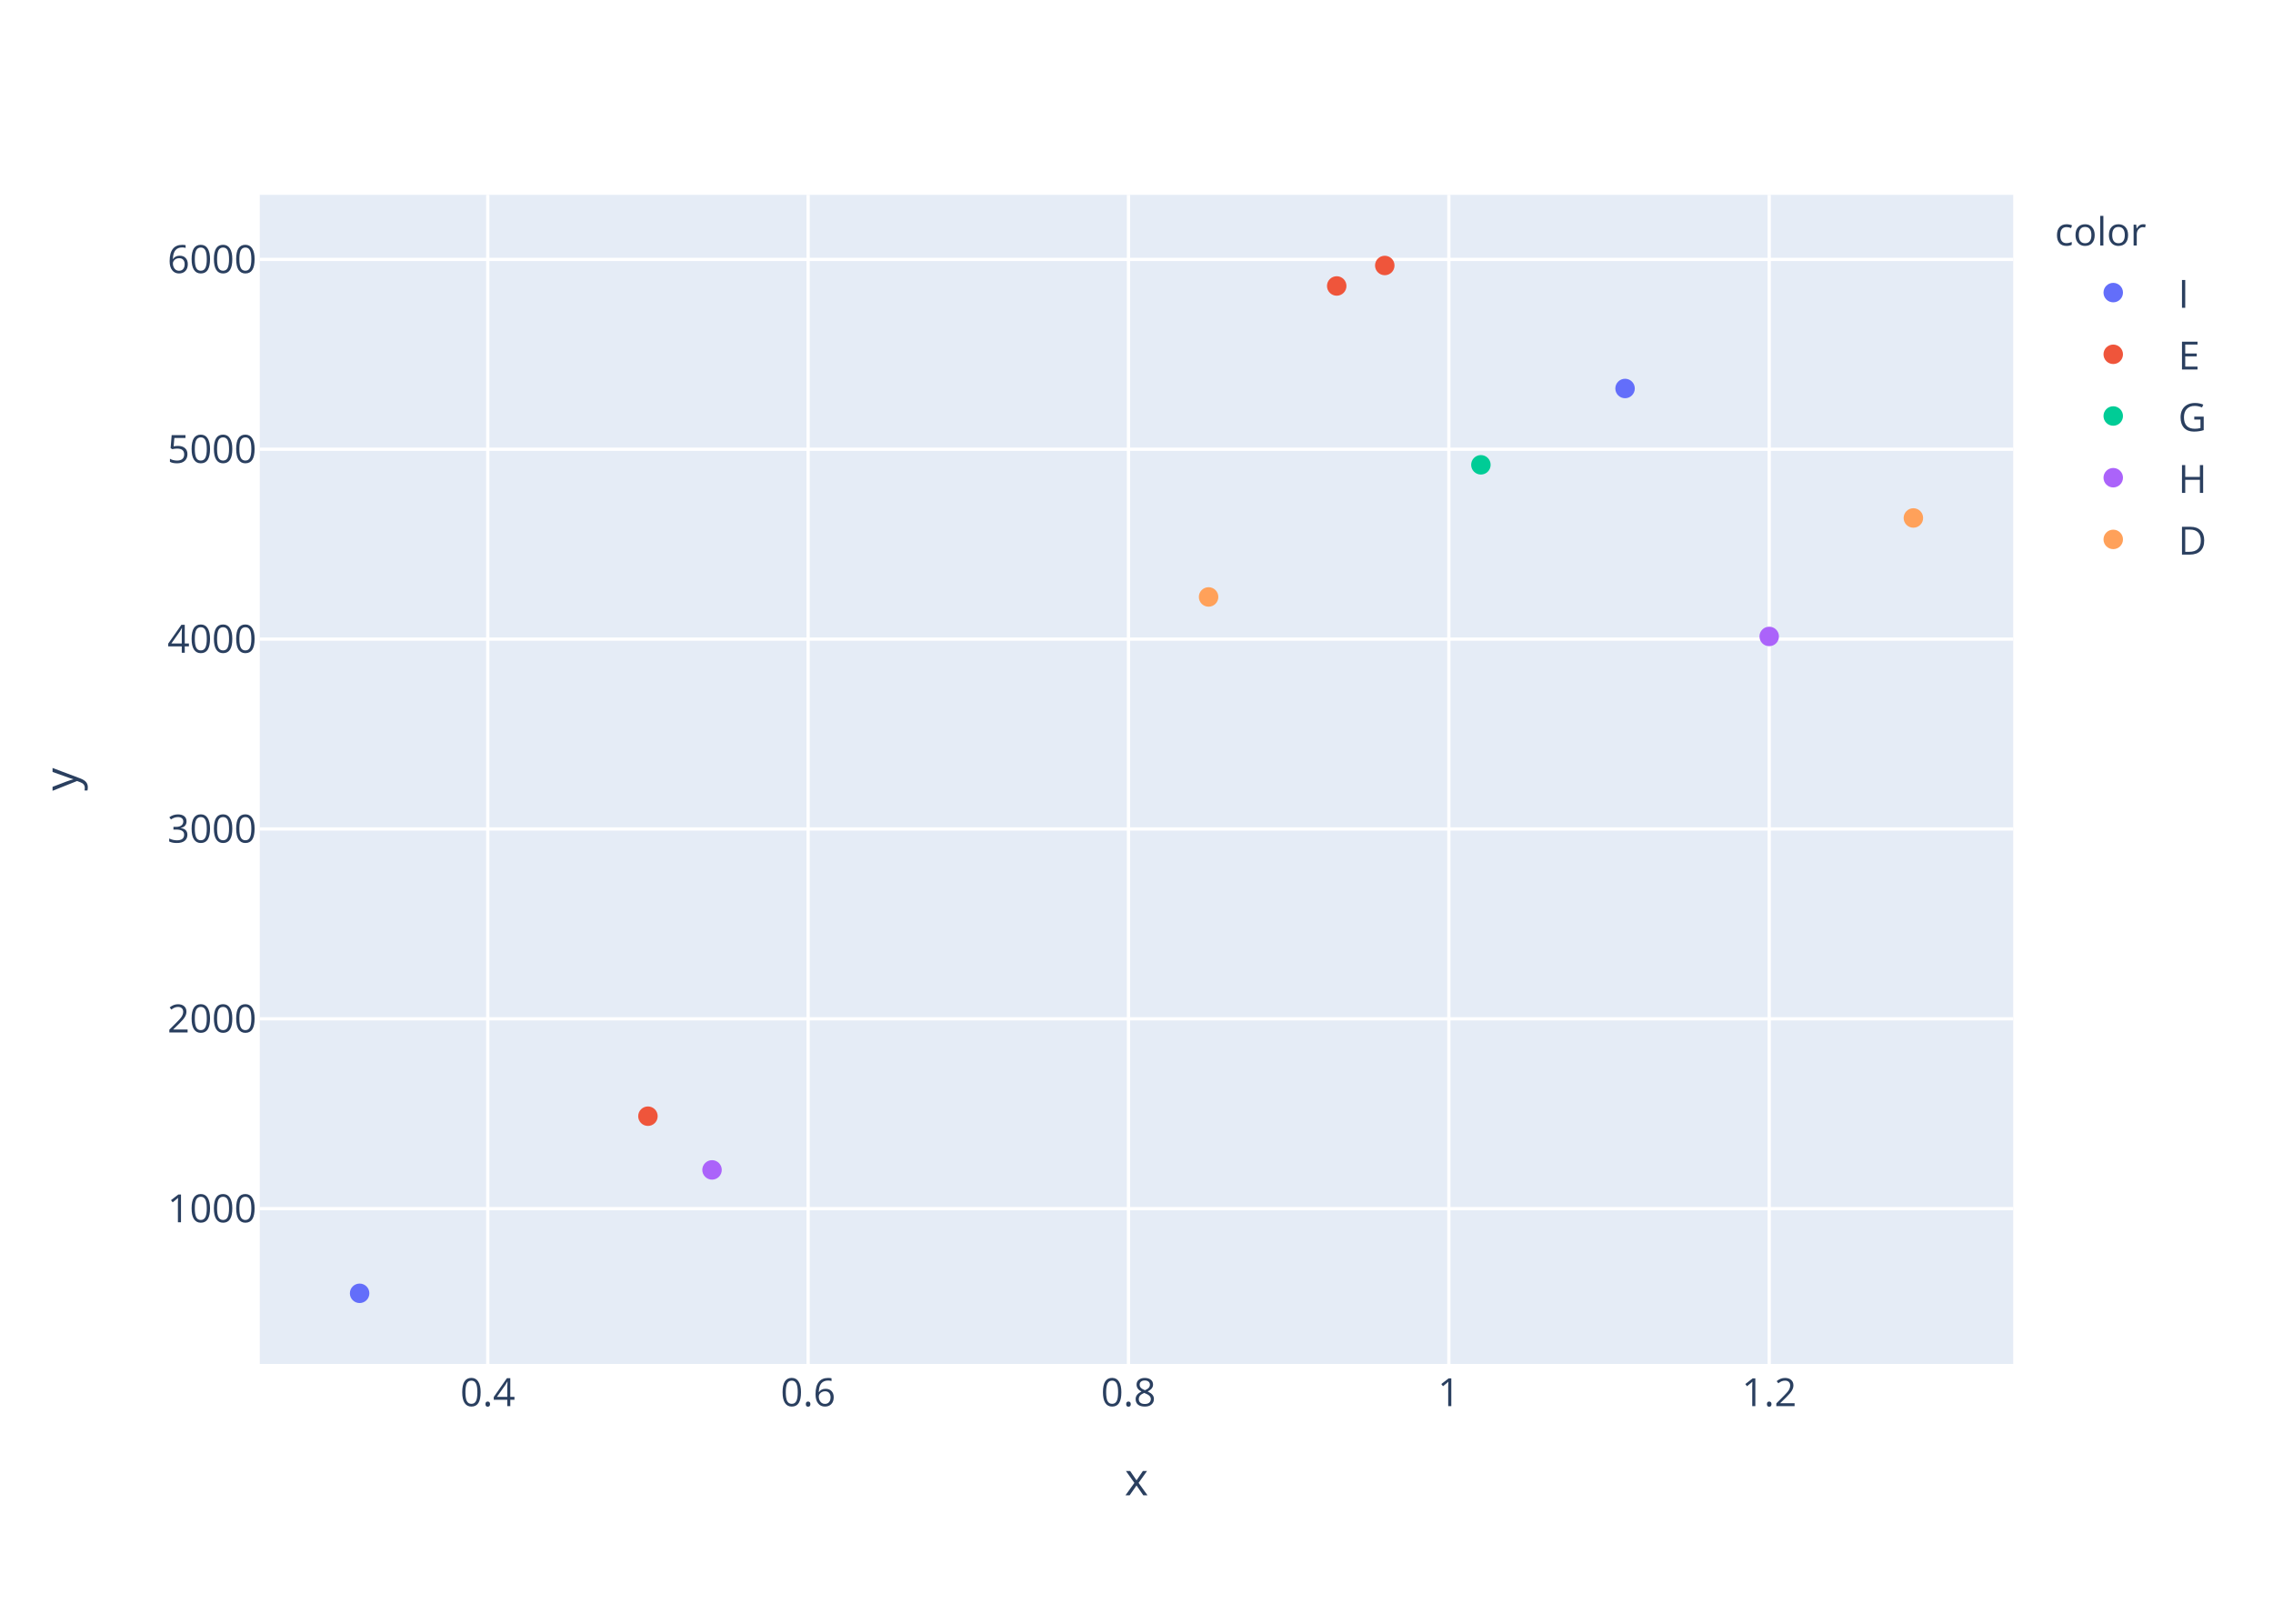
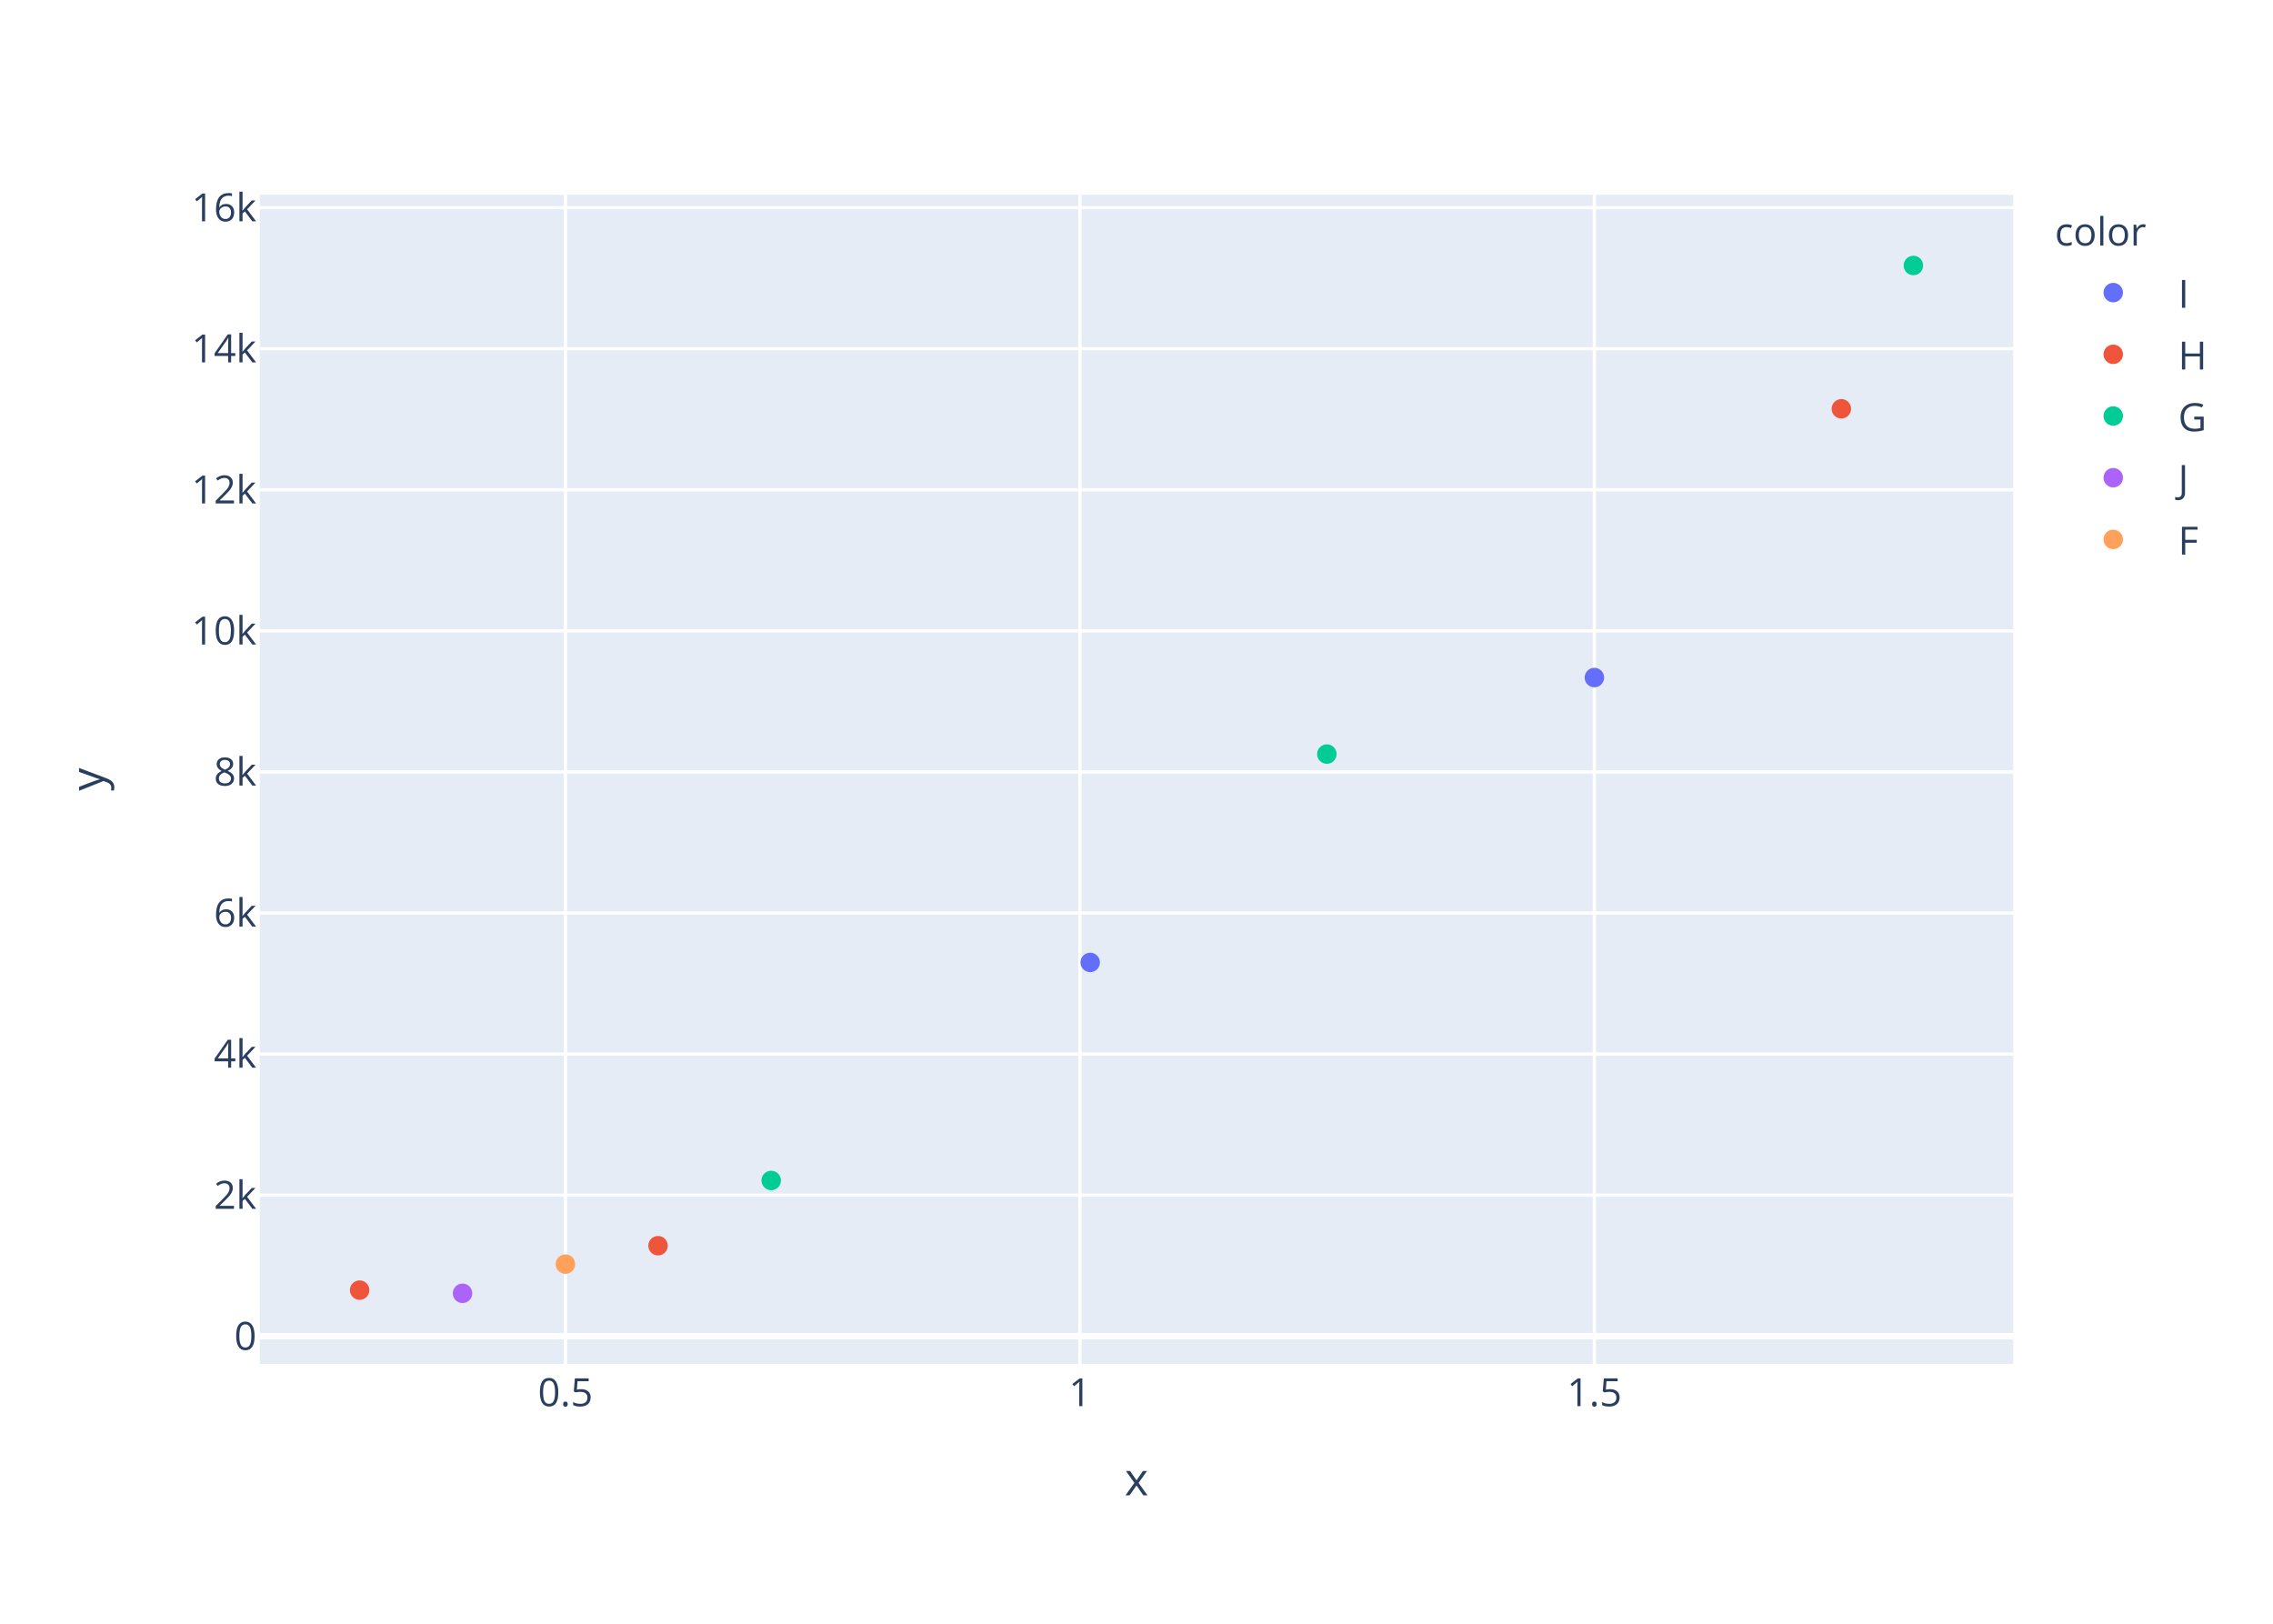
<svg xmlns="http://www.w3.org/2000/svg" class="main-svg" width="700" height="500" viewBox="0 0 700 500">
  <rect x="0" y="0" width="700" height="500" style="fill: rgb(255, 255, 255); fill-opacity: 1;" />
-   <defs id="defs-3e7846">
+   <defs id="defs-4c1259">
    <g class="clips">
-       <clipPath id="clip3e7846xyplot" class="plotclip">
+       <clipPath id="clip4c1259xyplot" class="plotclip">
        <rect width="540" height="360" />
      </clipPath>
-       <clipPath class="axesclip" id="clip3e7846x">
+       <clipPath class="axesclip" id="clip4c1259x">
        <rect x="80" y="0" width="540" height="500" />
      </clipPath>
-       <clipPath class="axesclip" id="clip3e7846y">
+       <clipPath class="axesclip" id="clip4c1259y">
        <rect x="0" y="60" width="700" height="360" />
      </clipPath>
-       <clipPath class="axesclip" id="clip3e7846xy">
+       <clipPath class="axesclip" id="clip4c1259xy">
        <rect x="80" y="60" width="540" height="360" />
      </clipPath>
    </g>
    <g class="gradients" />
  </defs>
  <g class="bglayer">
    <rect class="bg" x="80" y="60" width="540" height="360" style="fill: rgb(229, 236, 246); fill-opacity: 1; stroke-width: 0;" />
  </g>
  <g class="layer-below">
    <g class="imagelayer" />
    <g class="shapelayer" />
  </g>
  <g class="cartesianlayer">
    <g class="subplot xy">
      <g class="layer-subplot">
        <g class="shapelayer" />
        <g class="imagelayer" />
      </g>
      <g class="gridlayer">
        <g class="x">
-           <path class="xgrid crisp" transform="translate(150.21,0)" d="M0,60v360" style="stroke: rgb(255, 255, 255); stroke-opacity: 1; stroke-width: 1px;" />
-           <path class="xgrid crisp" transform="translate(248.87,0)" d="M0,60v360" style="stroke: rgb(255, 255, 255); stroke-opacity: 1; stroke-width: 1px;" />
-           <path class="xgrid crisp" transform="translate(347.53,0)" d="M0,60v360" style="stroke: rgb(255, 255, 255); stroke-opacity: 1; stroke-width: 1px;" />
-           <path class="xgrid crisp" transform="translate(446.19,0)" d="M0,60v360" style="stroke: rgb(255, 255, 255); stroke-opacity: 1; stroke-width: 1px;" />
-           <path class="xgrid crisp" transform="translate(544.85,0)" d="M0,60v360" style="stroke: rgb(255, 255, 255); stroke-opacity: 1; stroke-width: 1px;" />
+           <path class="xgrid crisp" transform="translate(174.13,0)" d="M0,60v360" style="stroke: rgb(255, 255, 255); stroke-opacity: 1; stroke-width: 1px;" />
+           <path class="xgrid crisp" transform="translate(332.57,0)" d="M0,60v360" style="stroke: rgb(255, 255, 255); stroke-opacity: 1; stroke-width: 1px;" />
+           <path class="xgrid crisp" transform="translate(491.01,0)" d="M0,60v360" style="stroke: rgb(255, 255, 255); stroke-opacity: 1; stroke-width: 1px;" />
        </g>
        <g class="y">
-           <path class="ygrid crisp" transform="translate(0,372.18)" d="M80,0h540" style="stroke: rgb(255, 255, 255); stroke-opacity: 1; stroke-width: 1px;" />
-           <path class="ygrid crisp" transform="translate(0,313.72)" d="M80,0h540" style="stroke: rgb(255, 255, 255); stroke-opacity: 1; stroke-width: 1px;" />
-           <path class="ygrid crisp" transform="translate(0,255.26)" d="M80,0h540" style="stroke: rgb(255, 255, 255); stroke-opacity: 1; stroke-width: 1px;" />
-           <path class="ygrid crisp" transform="translate(0,196.8)" d="M80,0h540" style="stroke: rgb(255, 255, 255); stroke-opacity: 1; stroke-width: 1px;" />
-           <path class="ygrid crisp" transform="translate(0,138.34)" d="M80,0h540" style="stroke: rgb(255, 255, 255); stroke-opacity: 1; stroke-width: 1px;" />
-           <path class="ygrid crisp" transform="translate(0,79.88)" d="M80,0h540" style="stroke: rgb(255, 255, 255); stroke-opacity: 1; stroke-width: 1px;" />
-         </g>
-       </g>
-       <g class="zerolinelayer" />
+           <path class="ygrid crisp" transform="translate(0,368.02)" d="M80,0h540" style="stroke: rgb(255, 255, 255); stroke-opacity: 1; stroke-width: 1px;" />
+           <path class="ygrid crisp" transform="translate(0,324.58)" d="M80,0h540" style="stroke: rgb(255, 255, 255); stroke-opacity: 1; stroke-width: 1px;" />
+           <path class="ygrid crisp" transform="translate(0,281.14)" d="M80,0h540" style="stroke: rgb(255, 255, 255); stroke-opacity: 1; stroke-width: 1px;" />
+           <path class="ygrid crisp" transform="translate(0,237.7)" d="M80,0h540" style="stroke: rgb(255, 255, 255); stroke-opacity: 1; stroke-width: 1px;" />
+           <path class="ygrid crisp" transform="translate(0,194.26)" d="M80,0h540" style="stroke: rgb(255, 255, 255); stroke-opacity: 1; stroke-width: 1px;" />
+           <path class="ygrid crisp" transform="translate(0,150.82)" d="M80,0h540" style="stroke: rgb(255, 255, 255); stroke-opacity: 1; stroke-width: 1px;" />
+           <path class="ygrid crisp" transform="translate(0,107.38)" d="M80,0h540" style="stroke: rgb(255, 255, 255); stroke-opacity: 1; stroke-width: 1px;" />
+           <path class="ygrid crisp" transform="translate(0,63.94)" d="M80,0h540" style="stroke: rgb(255, 255, 255); stroke-opacity: 1; stroke-width: 1px;" />
+         </g>
+       </g>
+       <g class="zerolinelayer">
+         <path class="yzl zl crisp" transform="translate(0,411.46)" d="M80,0h540" style="stroke: rgb(255, 255, 255); stroke-opacity: 1; stroke-width: 2px;" />
+       </g>
      <path class="xlines-below" />
      <path class="ylines-below" />
      <g class="overlines-below" />
      <g class="xaxislayer-below" />
      <g class="yaxislayer-below" />
      <g class="overaxes-below" />
-       <g class="plot" transform="translate(80, 60)" clip-path="url('#clip3e7846xyplot')">
+       <g class="plot" transform="translate(80, 60)" clip-path="url('#clip4c1259xyplot')">
        <g class="scatterlayer mlayer">
-           <g class="trace scatter tracebc5780" style="stroke-miterlimit: 2; opacity: 1;">
-             <g class="fills" />
-             <g class="errorbars" />
-             <g class="lines" />
-             <g class="points">
-               <path class="point plotly-customdata" transform="translate(420.46,59.63)" d="M3,0A3,3 0 1,1 0,-3A3,3 0 0,1 3,0Z" style="opacity: 1; stroke-width: 0px; fill: rgb(99, 110, 250); fill-opacity: 1;" />
-               <path class="point plotly-customdata" transform="translate(30.75,338.25)" d="M3,0A3,3 0 1,1 0,-3A3,3 0 0,1 3,0Z" style="opacity: 1; stroke-width: 0px; fill: rgb(99, 110, 250); fill-opacity: 1;" />
-             </g>
-             <g class="text" />
-           </g>
-           <g class="trace scatter trace3cab00" style="stroke-miterlimit: 2; opacity: 1;">
-             <g class="fills" />
-             <g class="errorbars" />
-             <g class="lines" />
-             <g class="points">
-               <path class="point plotly-customdata" transform="translate(331.66,28.06)" d="M3,0A3,3 0 1,1 0,-3A3,3 0 0,1 3,0Z" style="opacity: 1; stroke-width: 0px; fill: rgb(239, 85, 59); fill-opacity: 1;" />
-               <path class="point plotly-customdata" transform="translate(119.54,283.71)" d="M3,0A3,3 0 1,1 0,-3A3,3 0 0,1 3,0Z" style="opacity: 1; stroke-width: 0px; fill: rgb(239, 85, 59); fill-opacity: 1;" />
-               <path class="point plotly-customdata" transform="translate(346.46,21.75)" d="M3,0A3,3 0 1,1 0,-3A3,3 0 0,1 3,0Z" style="opacity: 1; stroke-width: 0px; fill: rgb(239, 85, 59); fill-opacity: 1;" />
-             </g>
-             <g class="text" />
-           </g>
-           <g class="trace scatter traceb47942" style="stroke-miterlimit: 2; opacity: 1;">
-             <g class="fills" />
-             <g class="errorbars" />
-             <g class="lines" />
-             <g class="points">
-               <path class="point plotly-customdata" transform="translate(376.06,83.13)" d="M3,0A3,3 0 1,1 0,-3A3,3 0 0,1 3,0Z" style="opacity: 1; stroke-width: 0px; fill: rgb(0, 204, 150); fill-opacity: 1;" />
-             </g>
-             <g class="text" />
-           </g>
-           <g class="trace scatter trace5ed1ef" style="stroke-miterlimit: 2; opacity: 1;">
-             <g class="fills" />
-             <g class="errorbars" />
-             <g class="lines" />
-             <g class="points">
-               <path class="point plotly-customdata" transform="translate(139.28,300.25)" d="M3,0A3,3 0 1,1 0,-3A3,3 0 0,1 3,0Z" style="opacity: 1; stroke-width: 0px; fill: rgb(171, 99, 250); fill-opacity: 1;" />
-               <path class="point plotly-customdata" transform="translate(464.85,135.98)" d="M3,0A3,3 0 1,1 0,-3A3,3 0 0,1 3,0Z" style="opacity: 1; stroke-width: 0px; fill: rgb(171, 99, 250); fill-opacity: 1;" />
-             </g>
-             <g class="text" />
-           </g>
-           <g class="trace scatter trace59d9d1" style="stroke-miterlimit: 2; opacity: 1;">
-             <g class="fills" />
-             <g class="errorbars" />
-             <g class="lines" />
-             <g class="points">
-               <path class="point plotly-customdata" transform="translate(292.2,123.82)" d="M3,0A3,3 0 1,1 0,-3A3,3 0 0,1 3,0Z" style="opacity: 1; stroke-width: 0px; fill: rgb(255, 161, 90); fill-opacity: 1;" />
-               <path class="point plotly-customdata" transform="translate(509.25,99.5)" d="M3,0A3,3 0 1,1 0,-3A3,3 0 0,1 3,0Z" style="opacity: 1; stroke-width: 0px; fill: rgb(255, 161, 90); fill-opacity: 1;" />
+           <g class="trace scatter tracee21eff" style="stroke-miterlimit: 2; opacity: 1;">
+             <g class="fills" />
+             <g class="errorbars" />
+             <g class="lines" />
+             <g class="points">
+               <path class="point plotly-customdata" transform="translate(255.74,236.36)" d="M3,0A3,3 0 1,1 0,-3A3,3 0 0,1 3,0Z" style="opacity: 1; stroke-width: 0px; fill: rgb(99, 110, 250); fill-opacity: 1;" />
+               <path class="point plotly-customdata" transform="translate(411.01,148.64)" d="M3,0A3,3 0 1,1 0,-3A3,3 0 0,1 3,0Z" style="opacity: 1; stroke-width: 0px; fill: rgb(99, 110, 250); fill-opacity: 1;" />
+             </g>
+             <g class="text" />
+           </g>
+           <g class="trace scatter tracebfa28a" style="stroke-miterlimit: 2; opacity: 1;">
+             <g class="fills" />
+             <g class="errorbars" />
+             <g class="lines" />
+             <g class="points">
+               <path class="point plotly-customdata" transform="translate(487.07,65.88)" d="M3,0A3,3 0 1,1 0,-3A3,3 0 0,1 3,0Z" style="opacity: 1; stroke-width: 0px; fill: rgb(239, 85, 59); fill-opacity: 1;" />
+               <path class="point plotly-customdata" transform="translate(30.75,337.27)" d="M3,0A3,3 0 1,1 0,-3A3,3 0 0,1 3,0Z" style="opacity: 1; stroke-width: 0px; fill: rgb(239, 85, 59); fill-opacity: 1;" />
+               <path class="point plotly-customdata" transform="translate(122.65,323.59)" d="M3,0A3,3 0 1,1 0,-3A3,3 0 0,1 3,0Z" style="opacity: 1; stroke-width: 0px; fill: rgb(239, 85, 59); fill-opacity: 1;" />
+             </g>
+             <g class="text" />
+           </g>
+           <g class="trace scatter trace5ce857" style="stroke-miterlimit: 2; opacity: 1;">
+             <g class="fills" />
+             <g class="errorbars" />
+             <g class="lines" />
+             <g class="points">
+               <path class="point plotly-customdata" transform="translate(157.5,303.5)" d="M3,0A3,3 0 1,1 0,-3A3,3 0 0,1 3,0Z" style="opacity: 1; stroke-width: 0px; fill: rgb(0, 204, 150); fill-opacity: 1;" />
+               <path class="point plotly-customdata" transform="translate(328.62,172.2)" d="M3,0A3,3 0 1,1 0,-3A3,3 0 0,1 3,0Z" style="opacity: 1; stroke-width: 0px; fill: rgb(0, 204, 150); fill-opacity: 1;" />
+               <path class="point plotly-customdata" transform="translate(509.25,21.75)" d="M3,0A3,3 0 1,1 0,-3A3,3 0 0,1 3,0Z" style="opacity: 1; stroke-width: 0px; fill: rgb(0, 204, 150); fill-opacity: 1;" />
+             </g>
+             <g class="text" />
+           </g>
+           <g class="trace scatter trace0b70b5" style="stroke-miterlimit: 2; opacity: 1;">
+             <g class="fills" />
+             <g class="errorbars" />
+             <g class="lines" />
+             <g class="points">
+               <path class="point plotly-customdata" transform="translate(62.44,338.25)" d="M3,0A3,3 0 1,1 0,-3A3,3 0 0,1 3,0Z" style="opacity: 1; stroke-width: 0px; fill: rgb(171, 99, 250); fill-opacity: 1;" />
+             </g>
+             <g class="text" />
+           </g>
+           <g class="trace scatter trace0f28bf" style="stroke-miterlimit: 2; opacity: 1;">
+             <g class="fills" />
+             <g class="errorbars" />
+             <g class="lines" />
+             <g class="points">
+               <path class="point plotly-customdata" transform="translate(94.13,329.26)" d="M3,0A3,3 0 1,1 0,-3A3,3 0 0,1 3,0Z" style="opacity: 1; stroke-width: 0px; fill: rgb(255, 161, 90); fill-opacity: 1;" />
            </g>
            <g class="text" />
          </g>
        </g>
      </g>
      <g class="overplot" />
      <path class="xlines-above crisp" d="M0,0" style="fill: none;" />
      <path class="ylines-above crisp" d="M0,0" style="fill: none;" />
      <g class="overlines-above" />
      <g class="xaxislayer-above">
        <g class="xtick">
-           <text text-anchor="middle" x="0" y="433" transform="translate(150.21,0)" style="font-family: 'Open Sans', verdana, arial, sans-serif; font-size: 12px; fill: rgb(42, 63, 95); fill-opacity: 1; white-space: pre;">0.4</text>
+           <text text-anchor="middle" x="0" y="433" transform="translate(174.13,0)" style="font-family: 'Open Sans', verdana, arial, sans-serif; font-size: 12px; fill: rgb(42, 63, 95); fill-opacity: 1; white-space: pre;">0.5</text>
        </g>
        <g class="xtick">
-           <text text-anchor="middle" x="0" y="433" transform="translate(248.87,0)" style="font-family: 'Open Sans', verdana, arial, sans-serif; font-size: 12px; fill: rgb(42, 63, 95); fill-opacity: 1; white-space: pre;">0.6</text>
+           <text text-anchor="middle" x="0" y="433" transform="translate(332.57,0)" style="font-family: 'Open Sans', verdana, arial, sans-serif; font-size: 12px; fill: rgb(42, 63, 95); fill-opacity: 1; white-space: pre;">1</text>
        </g>
        <g class="xtick">
-           <text text-anchor="middle" x="0" y="433" transform="translate(347.53,0)" style="font-family: 'Open Sans', verdana, arial, sans-serif; font-size: 12px; fill: rgb(42, 63, 95); fill-opacity: 1; white-space: pre;">0.8</text>
-         </g>
-         <g class="xtick">
-           <text text-anchor="middle" x="0" y="433" transform="translate(446.19,0)" style="font-family: 'Open Sans', verdana, arial, sans-serif; font-size: 12px; fill: rgb(42, 63, 95); fill-opacity: 1; white-space: pre;">1</text>
-         </g>
-         <g class="xtick">
-           <text text-anchor="middle" x="0" y="433" transform="translate(544.85,0)" style="font-family: 'Open Sans', verdana, arial, sans-serif; font-size: 12px; fill: rgb(42, 63, 95); fill-opacity: 1; white-space: pre;">1.2</text>
+           <text text-anchor="middle" x="0" y="433" transform="translate(491.01,0)" style="font-family: 'Open Sans', verdana, arial, sans-serif; font-size: 12px; fill: rgb(42, 63, 95); fill-opacity: 1; white-space: pre;">1.5</text>
        </g>
      </g>
      <g class="yaxislayer-above">
        <g class="ytick">
-           <text text-anchor="end" x="79" y="4.2" transform="translate(0,372.18)" style="font-family: 'Open Sans', verdana, arial, sans-serif; font-size: 12px; fill: rgb(42, 63, 95); fill-opacity: 1; white-space: pre;">1000</text>
-         </g>
-         <g class="ytick">
-           <text text-anchor="end" x="79" y="4.2" transform="translate(0,313.72)" style="font-family: 'Open Sans', verdana, arial, sans-serif; font-size: 12px; fill: rgb(42, 63, 95); fill-opacity: 1; white-space: pre;">2000</text>
-         </g>
-         <g class="ytick">
-           <text text-anchor="end" x="79" y="4.2" transform="translate(0,255.26)" style="font-family: 'Open Sans', verdana, arial, sans-serif; font-size: 12px; fill: rgb(42, 63, 95); fill-opacity: 1; white-space: pre;">3000</text>
-         </g>
-         <g class="ytick">
-           <text text-anchor="end" x="79" y="4.2" transform="translate(0,196.8)" style="font-family: 'Open Sans', verdana, arial, sans-serif; font-size: 12px; fill: rgb(42, 63, 95); fill-opacity: 1; white-space: pre;">4000</text>
-         </g>
-         <g class="ytick">
-           <text text-anchor="end" x="79" y="4.2" transform="translate(0,138.34)" style="font-family: 'Open Sans', verdana, arial, sans-serif; font-size: 12px; fill: rgb(42, 63, 95); fill-opacity: 1; white-space: pre;">5000</text>
-         </g>
-         <g class="ytick">
-           <text text-anchor="end" x="79" y="4.2" transform="translate(0,79.88)" style="font-family: 'Open Sans', verdana, arial, sans-serif; font-size: 12px; fill: rgb(42, 63, 95); fill-opacity: 1; white-space: pre;">6000</text>
+           <text text-anchor="end" x="79" y="4.2" transform="translate(0,411.46)" style="font-family: 'Open Sans', verdana, arial, sans-serif; font-size: 12px; fill: rgb(42, 63, 95); fill-opacity: 1; white-space: pre;">0</text>
+         </g>
+         <g class="ytick">
+           <text text-anchor="end" x="79" y="4.2" transform="translate(0,368.02)" style="font-family: 'Open Sans', verdana, arial, sans-serif; font-size: 12px; fill: rgb(42, 63, 95); fill-opacity: 1; white-space: pre;">2k</text>
+         </g>
+         <g class="ytick">
+           <text text-anchor="end" x="79" y="4.2" transform="translate(0,324.58)" style="font-family: 'Open Sans', verdana, arial, sans-serif; font-size: 12px; fill: rgb(42, 63, 95); fill-opacity: 1; white-space: pre;">4k</text>
+         </g>
+         <g class="ytick">
+           <text text-anchor="end" x="79" y="4.2" transform="translate(0,281.14)" style="font-family: 'Open Sans', verdana, arial, sans-serif; font-size: 12px; fill: rgb(42, 63, 95); fill-opacity: 1; white-space: pre;">6k</text>
+         </g>
+         <g class="ytick">
+           <text text-anchor="end" x="79" y="4.2" transform="translate(0,237.7)" style="font-family: 'Open Sans', verdana, arial, sans-serif; font-size: 12px; fill: rgb(42, 63, 95); fill-opacity: 1; white-space: pre;">8k</text>
+         </g>
+         <g class="ytick">
+           <text text-anchor="end" x="79" y="4.2" transform="translate(0,194.26)" style="font-family: 'Open Sans', verdana, arial, sans-serif; font-size: 12px; fill: rgb(42, 63, 95); fill-opacity: 1; white-space: pre;">10k</text>
+         </g>
+         <g class="ytick">
+           <text text-anchor="end" x="79" y="4.2" transform="translate(0,150.82)" style="font-family: 'Open Sans', verdana, arial, sans-serif; font-size: 12px; fill: rgb(42, 63, 95); fill-opacity: 1; white-space: pre;">12k</text>
+         </g>
+         <g class="ytick">
+           <text text-anchor="end" x="79" y="4.2" transform="translate(0,107.38)" style="font-family: 'Open Sans', verdana, arial, sans-serif; font-size: 12px; fill: rgb(42, 63, 95); fill-opacity: 1; white-space: pre;">14k</text>
+         </g>
+         <g class="ytick">
+           <text text-anchor="end" x="79" y="4.2" transform="translate(0,63.94)" style="font-family: 'Open Sans', verdana, arial, sans-serif; font-size: 12px; fill: rgb(42, 63, 95); fill-opacity: 1; white-space: pre;">16k</text>
        </g>
      </g>
      <g class="overaxes-above" />
    </g>
  </g>
  <g class="polarlayer" />
  <g class="ternarylayer" />
  <g class="geolayer" />
  <g class="funnelarealayer" />
  <g class="pielayer" />
  <g class="treemaplayer" />
  <g class="sunburstlayer" />
  <g class="glimages" />
-   <defs id="topdefs-3e7846">
+   <defs id="topdefs-4c1259">
    <g class="clips" />
-     <clipPath id="legend3e7846">
+     <clipPath id="legend4c1259">
      <rect width="55" height="121" x="0" y="0" />
    </clipPath>
  </defs>
  <g class="layer-above">
    <g class="imagelayer" />
    <g class="shapelayer" />
  </g>
  <g class="infolayer">
    <g class="legend" pointer-events="all" transform="translate(630.8, 60)">
      <rect class="bg" shape-rendering="crispEdges" style="stroke: rgb(68, 68, 68); stroke-opacity: 1; fill: rgb(255, 255, 255); fill-opacity: 1; stroke-width: 0px;" width="55" height="121" x="0" y="0" />
-       <g class="scrollbox" transform="translate(0, 0)" clip-path="url('#legend3e7846')">
+       <g class="scrollbox" transform="translate(0, 0)" clip-path="url('#legend4c1259')">
        <text class="legendtitletext user-select-none" text-anchor="start" x="2" y="15.6" style="font-family: 'Open Sans', verdana, arial, sans-serif; font-size: 12px; fill: rgb(42, 63, 95); fill-opacity: 1; white-space: pre;">color</text>
        <g class="groups" transform="translate(0, 0)">
          <g class="traces" transform="translate(0, 30.1)" style="opacity: 1;">
            <text class="legendtext user-select-none" text-anchor="start" x="40" y="4.68" style="font-family: 'Open Sans', verdana, arial, sans-serif; font-size: 12px; fill: rgb(42, 63, 95); fill-opacity: 1; white-space: pre;">I</text>
            <g class="layers" style="opacity: 1;">
              <g class="legendfill" />
              <g class="legendlines" />
              <g class="legendsymbols">
                <g class="legendpoints">
                  <path class="scatterpts" transform="translate(20,0)" d="M3,0A3,3 0 1,1 0,-3A3,3 0 0,1 3,0Z" style="opacity: 1; stroke-width: 0px; fill: rgb(99, 110, 250); fill-opacity: 1;" />
                </g>
              </g>
            </g>
-             <rect class="legendtoggle" pointer-events="all" x="0" y="-9.5" width="49.328" height="19" style="cursor: pointer; fill: rgb(0, 0, 0); fill-opacity: 0;" />
+             <rect class="legendtoggle" pointer-events="all" x="0" y="-9.5" width="49.297" height="19" style="cursor: pointer; fill: rgb(0, 0, 0); fill-opacity: 0;" />
          </g>
        </g>
        <g class="groups" transform="translate(0, 0)">
          <g class="traces" transform="translate(0, 49.1)" style="opacity: 1;">
-             <text class="legendtext user-select-none" text-anchor="start" x="40" y="4.68" style="font-family: 'Open Sans', verdana, arial, sans-serif; font-size: 12px; fill: rgb(42, 63, 95); fill-opacity: 1; white-space: pre;">E</text>
+             <text class="legendtext user-select-none" text-anchor="start" x="40" y="4.68" style="font-family: 'Open Sans', verdana, arial, sans-serif; font-size: 12px; fill: rgb(42, 63, 95); fill-opacity: 1; white-space: pre;">H</text>
            <g class="layers" style="opacity: 1;">
              <g class="legendfill" />
              <g class="legendlines" />
              <g class="legendsymbols">
                <g class="legendpoints">
                  <path class="scatterpts" transform="translate(20,0)" d="M3,0A3,3 0 1,1 0,-3A3,3 0 0,1 3,0Z" style="opacity: 1; stroke-width: 0px; fill: rgb(239, 85, 59); fill-opacity: 1;" />
                </g>
              </g>
            </g>
-             <rect class="legendtoggle" pointer-events="all" x="0" y="-9.5" width="49.328" height="19" style="cursor: pointer; fill: rgb(0, 0, 0); fill-opacity: 0;" />
+             <rect class="legendtoggle" pointer-events="all" x="0" y="-9.5" width="49.297" height="19" style="cursor: pointer; fill: rgb(0, 0, 0); fill-opacity: 0;" />
          </g>
        </g>
        <g class="groups" transform="translate(0, 0)">
          <g class="traces" transform="translate(0, 68.1)" style="opacity: 1;">
            <text class="legendtext user-select-none" text-anchor="start" x="40" y="4.68" style="font-family: 'Open Sans', verdana, arial, sans-serif; font-size: 12px; fill: rgb(42, 63, 95); fill-opacity: 1; white-space: pre;">G</text>
            <g class="layers" style="opacity: 1;">
              <g class="legendfill" />
              <g class="legendlines" />
              <g class="legendsymbols">
                <g class="legendpoints">
                  <path class="scatterpts" transform="translate(20,0)" d="M3,0A3,3 0 1,1 0,-3A3,3 0 0,1 3,0Z" style="opacity: 1; stroke-width: 0px; fill: rgb(0, 204, 150); fill-opacity: 1;" />
                </g>
              </g>
            </g>
-             <rect class="legendtoggle" pointer-events="all" x="0" y="-9.5" width="49.328" height="19" style="cursor: pointer; fill: rgb(0, 0, 0); fill-opacity: 0;" />
+             <rect class="legendtoggle" pointer-events="all" x="0" y="-9.5" width="49.297" height="19" style="cursor: pointer; fill: rgb(0, 0, 0); fill-opacity: 0;" />
          </g>
        </g>
        <g class="groups" transform="translate(0, 0)">
          <g class="traces" transform="translate(0, 87.1)" style="opacity: 1;">
-             <text class="legendtext user-select-none" text-anchor="start" x="40" y="4.68" style="font-family: 'Open Sans', verdana, arial, sans-serif; font-size: 12px; fill: rgb(42, 63, 95); fill-opacity: 1; white-space: pre;">H</text>
+             <text class="legendtext user-select-none" text-anchor="start" x="40" y="4.68" style="font-family: 'Open Sans', verdana, arial, sans-serif; font-size: 12px; fill: rgb(42, 63, 95); fill-opacity: 1; white-space: pre;">J</text>
            <g class="layers" style="opacity: 1;">
              <g class="legendfill" />
              <g class="legendlines" />
              <g class="legendsymbols">
                <g class="legendpoints">
                  <path class="scatterpts" transform="translate(20,0)" d="M3,0A3,3 0 1,1 0,-3A3,3 0 0,1 3,0Z" style="opacity: 1; stroke-width: 0px; fill: rgb(171, 99, 250); fill-opacity: 1;" />
                </g>
              </g>
            </g>
-             <rect class="legendtoggle" pointer-events="all" x="0" y="-9.5" width="49.328" height="19" style="cursor: pointer; fill: rgb(0, 0, 0); fill-opacity: 0;" />
+             <rect class="legendtoggle" pointer-events="all" x="0" y="-9.5" width="49.297" height="19" style="cursor: pointer; fill: rgb(0, 0, 0); fill-opacity: 0;" />
          </g>
        </g>
        <g class="groups" transform="translate(0, 0)">
          <g class="traces" transform="translate(0, 106.1)" style="opacity: 1;">
-             <text class="legendtext user-select-none" text-anchor="start" x="40" y="4.68" style="font-family: 'Open Sans', verdana, arial, sans-serif; font-size: 12px; fill: rgb(42, 63, 95); fill-opacity: 1; white-space: pre;">D</text>
+             <text class="legendtext user-select-none" text-anchor="start" x="40" y="4.68" style="font-family: 'Open Sans', verdana, arial, sans-serif; font-size: 12px; fill: rgb(42, 63, 95); fill-opacity: 1; white-space: pre;">F</text>
            <g class="layers" style="opacity: 1;">
              <g class="legendfill" />
              <g class="legendlines" />
              <g class="legendsymbols">
                <g class="legendpoints">
                  <path class="scatterpts" transform="translate(20,0)" d="M3,0A3,3 0 1,1 0,-3A3,3 0 0,1 3,0Z" style="opacity: 1; stroke-width: 0px; fill: rgb(255, 161, 90); fill-opacity: 1;" />
                </g>
              </g>
            </g>
-             <rect class="legendtoggle" pointer-events="all" x="0" y="-9.5" width="49.328" height="19" style="cursor: pointer; fill: rgb(0, 0, 0); fill-opacity: 0;" />
+             <rect class="legendtoggle" pointer-events="all" x="0" y="-9.5" width="49.297" height="19" style="cursor: pointer; fill: rgb(0, 0, 0); fill-opacity: 0;" />
          </g>
        </g>
      </g>
      <rect class="scrollbar" rx="20" ry="3" width="0" height="0" style="fill: rgb(128, 139, 164); fill-opacity: 1;" x="0" y="0" />
    </g>
    <g class="g-gtitle" />
    <g class="g-xtitle">
      <text class="xtitle" x="350" y="460.456" text-anchor="middle" style="font-family: 'Open Sans', verdana, arial, sans-serif; font-size: 14px; fill: rgb(42, 63, 95); opacity: 1; font-weight: normal; white-space: pre;">x</text>
    </g>
    <g class="g-ytitle">
-       <text class="ytitle" transform="rotate(-90,23.68438,240)" x="23.684" y="240" text-anchor="middle" style="font-family: 'Open Sans', verdana, arial, sans-serif; font-size: 14px; fill: rgb(42, 63, 95); opacity: 1; font-weight: normal; white-space: pre;">y</text>
+       <text class="ytitle" transform="rotate(-90,31.84063,240)" x="31.841" y="240" text-anchor="middle" style="font-family: 'Open Sans', verdana, arial, sans-serif; font-size: 14px; fill: rgb(42, 63, 95); opacity: 1; font-weight: normal; white-space: pre;">y</text>
    </g>
  </g>
</svg>
